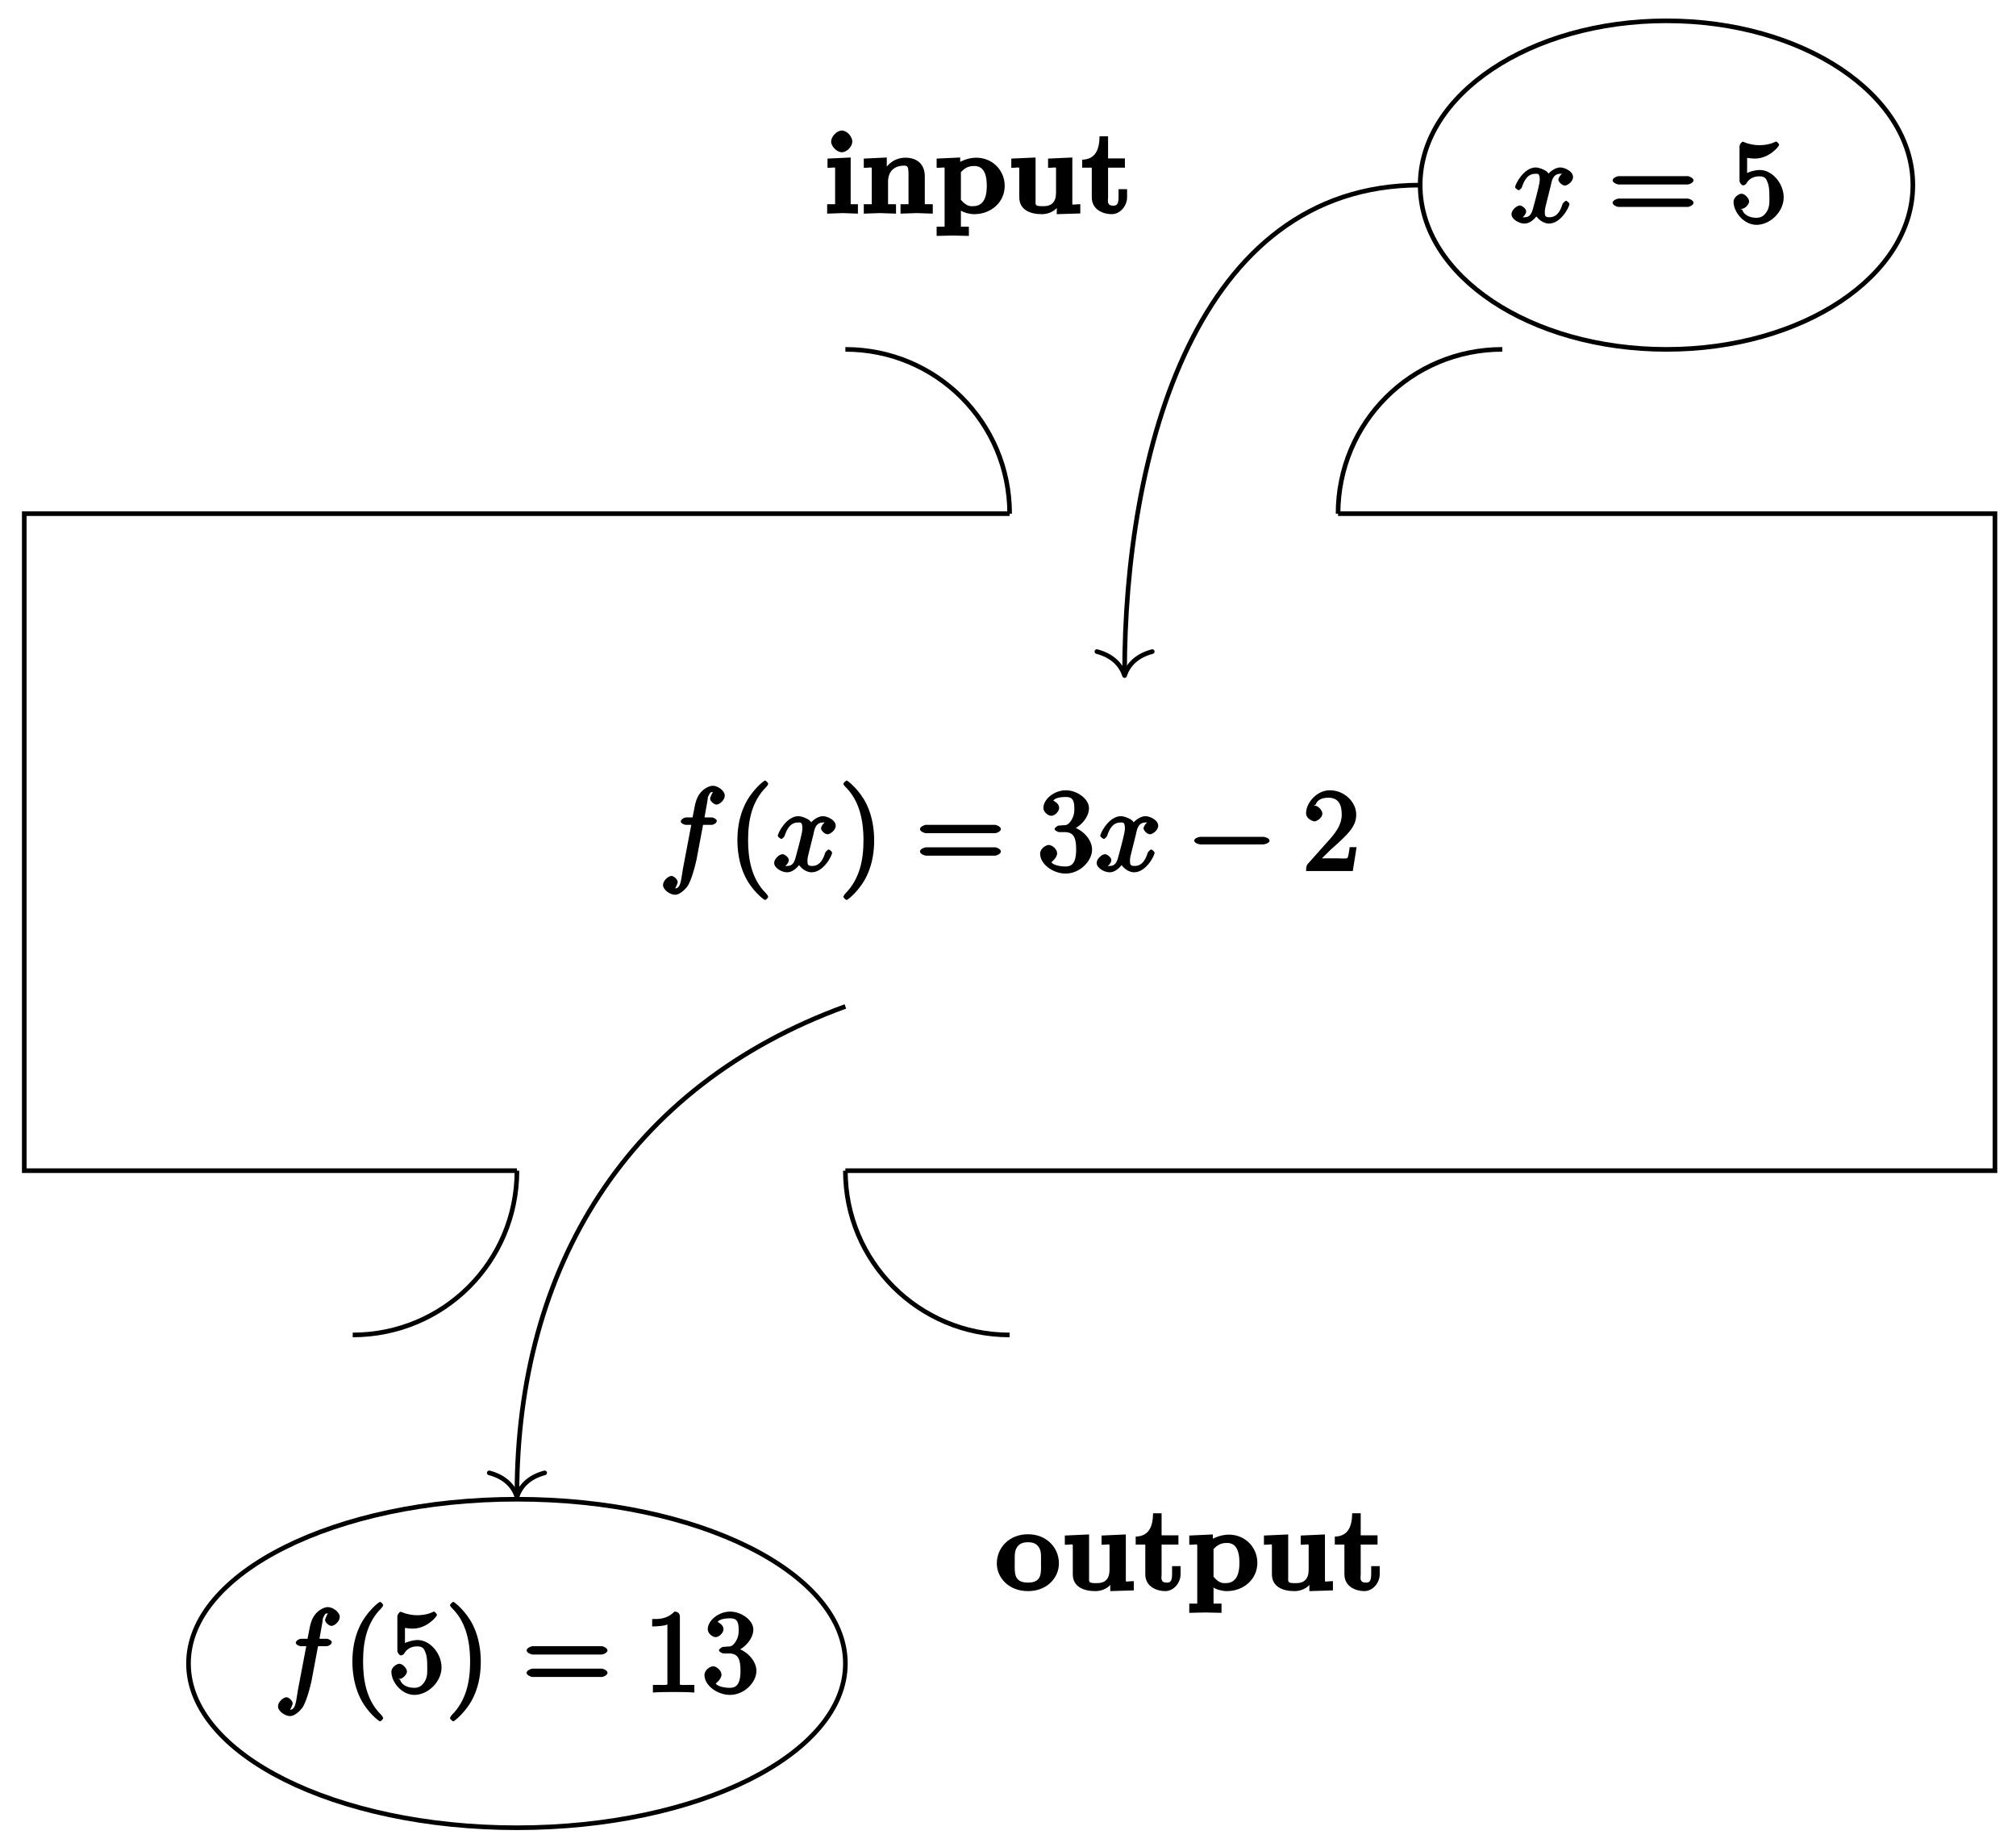
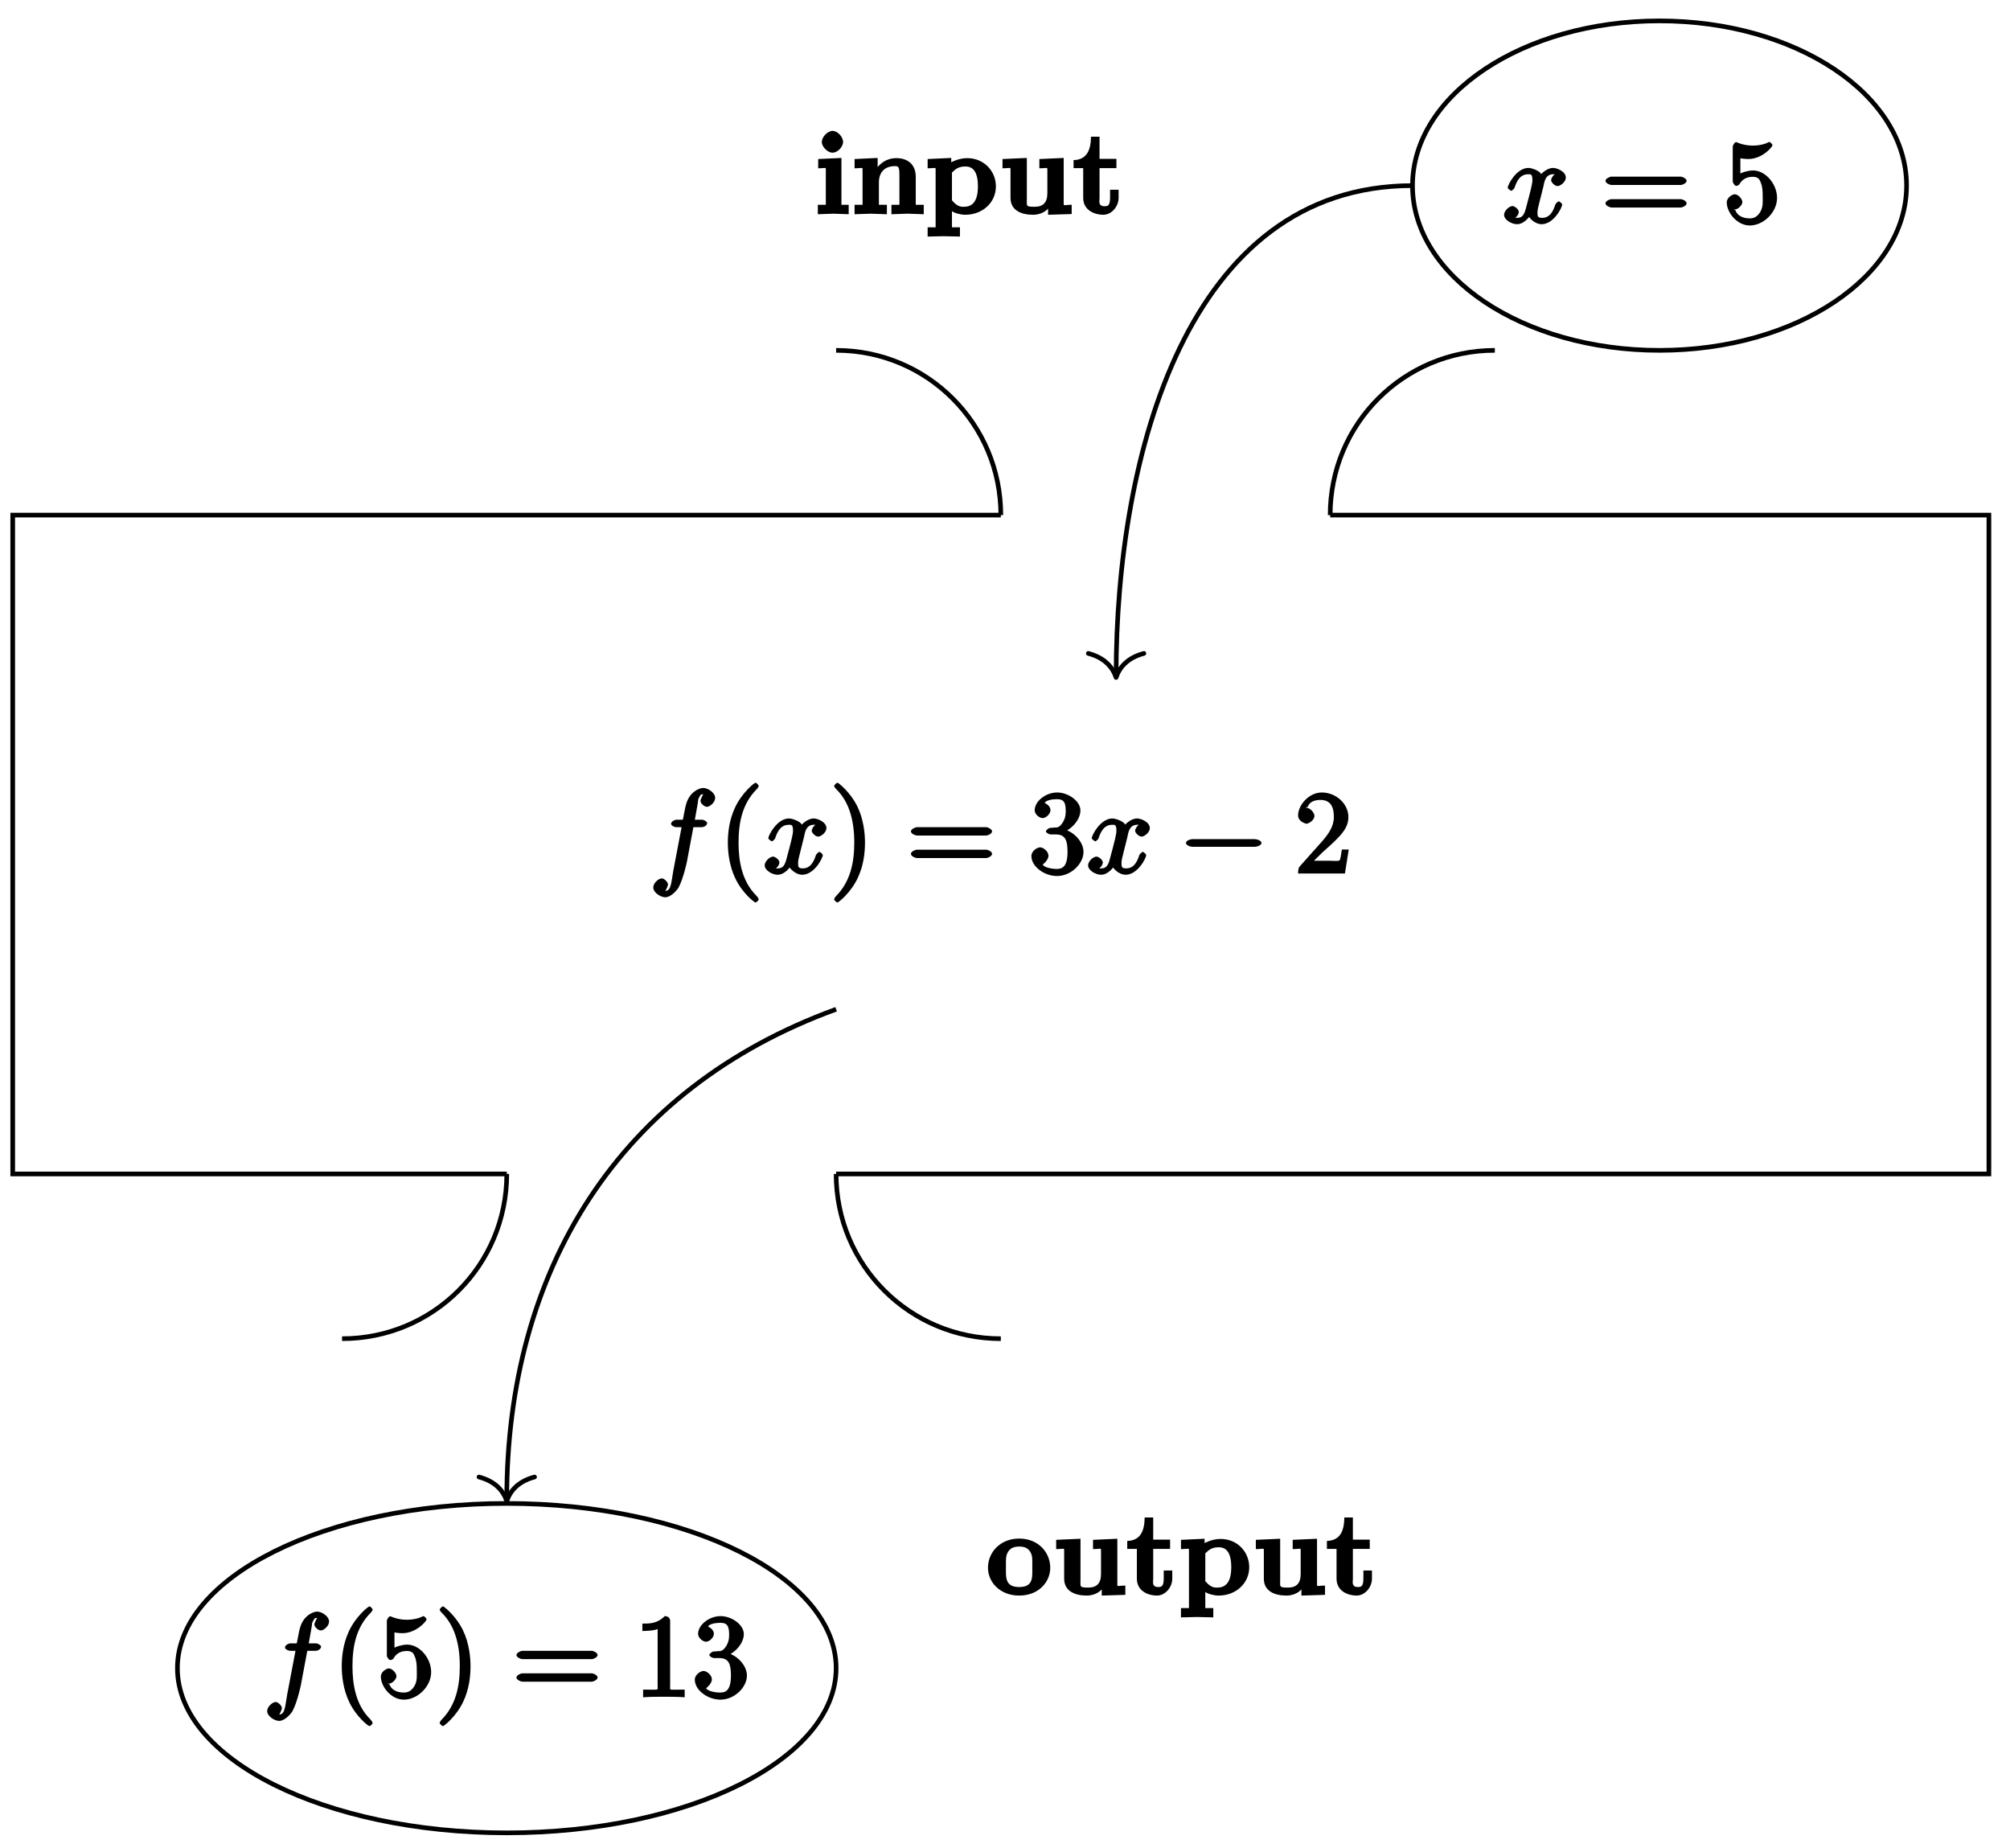
- <svg xmlns="http://www.w3.org/2000/svg" xmlns:xlink="http://www.w3.org/1999/xlink" width="174pt" height="159pt" viewBox="0 0 174 159" version="1.1">
+ <svg xmlns="http://www.w3.org/2000/svg" xmlns:xlink="http://www.w3.org/1999/xlink" width="173pt" height="159pt" viewBox="0 0 173 159" version="1.1">
  <defs>
    <g>
      <symbol overflow="visible" id="glyph0-0">
        <path style="stroke:none;" d="" />
      </symbol>
      <symbol overflow="visible" id="glyph0-1">
        <path style="stroke:none;" d="M 3.5 -3.172 C 3.562 -3.422 3.625 -4.188 4.312 -4.188 C 4.359 -4.188 4.469 -4.234 4.688 -4.109 L 4.812 -4.391 C 4.531 -4.344 4.156 -3.922 4.156 -3.672 C 4.156 -3.516 4.453 -3.172 4.719 -3.172 C 4.938 -3.172 5.422 -3.516 5.422 -3.906 C 5.422 -4.422 4.672 -4.734 4.328 -4.734 C 3.75 -4.734 3.266 -4.156 3.297 -4.203 C 3.203 -4.469 2.5 -4.734 2.203 -4.734 C 1.172 -4.734 0.422 -3.281 0.422 -3.031 C 0.422 -2.938 0.703 -2.766 0.719 -2.766 C 0.797 -2.766 1 -2.953 1.016 -3.047 C 1.359 -4.094 1.844 -4.188 2.188 -4.188 C 2.375 -4.188 2.547 -4.25 2.547 -3.672 C 2.547 -3.375 2.375 -2.703 2 -1.312 C 1.844 -0.688 1.672 -0.438 1.234 -0.438 C 1.172 -0.438 1.062 -0.391 0.859 -0.516 L 0.734 -0.234 C 0.984 -0.297 1.375 -0.656 1.375 -0.938 C 1.375 -1.203 0.984 -1.453 0.844 -1.453 C 0.531 -1.453 0.109 -1.031 0.109 -0.703 C 0.109 -0.25 0.781 0.109 1.219 0.109 C 1.891 0.109 2.359 -0.641 2.391 -0.703 L 2.094 -0.812 C 2.219 -0.438 2.75 0.109 3.344 0.109 C 4.375 0.109 5.109 -1.328 5.109 -1.578 C 5.109 -1.688 4.859 -1.859 4.828 -1.859 C 4.734 -1.859 4.531 -1.641 4.516 -1.578 C 4.188 -0.516 3.688 -0.438 3.375 -0.438 C 2.984 -0.438 2.984 -0.594 2.984 -0.922 C 2.984 -1.141 3.047 -1.359 3.156 -1.797 Z M 3.5 -3.172 " />
      </symbol>
      <symbol overflow="visible" id="glyph0-2">
        <path style="stroke:none;" d="M 3.656 -3.984 L 4.516 -3.984 C 4.719 -3.984 4.984 -4.141 4.984 -4.344 C 4.984 -4.453 4.719 -4.625 4.547 -4.625 L 3.922 -4.625 L 4.094 -5.594 C 4.141 -5.797 4.234 -6.406 4.203 -6.359 C 4.422 -6.812 4.422 -6.812 4.641 -6.812 C 4.672 -6.812 4.812 -6.859 4.734 -6.922 C 4.688 -6.922 4.406 -6.406 4.406 -6.25 C 4.406 -6.016 4.766 -5.734 4.953 -5.734 C 5.219 -5.734 5.672 -6.125 5.672 -6.5 C 5.672 -6.953 5.047 -7.359 4.641 -7.359 C 4.297 -7.359 3.484 -7.016 3.188 -6.016 C 3.125 -5.812 3.094 -5.719 2.891 -4.625 L 2.359 -4.625 C 2.156 -4.625 1.875 -4.453 1.875 -4.266 C 1.875 -4.141 2.141 -3.984 2.328 -3.984 L 2.781 -3.984 L 2.062 -0.203 C 1.891 0.75 1.891 1.5 1.375 1.5 C 1.328 1.5 1.203 1.547 1.281 1.625 C 1.359 1.609 1.609 1.094 1.609 0.953 C 1.609 0.719 1.266 0.422 1.078 0.422 C 0.812 0.422 0.344 0.812 0.344 1.203 C 0.344 1.641 0.969 2.047 1.375 2.047 C 1.922 2.047 2.5 1.297 2.547 1.156 C 2.938 0.406 3.219 -0.922 3.234 -0.984 L 3.797 -3.984 Z M 3.656 -3.984 " />
      </symbol>
      <symbol overflow="visible" id="glyph1-0">
        <path style="stroke:none;" d="" />
      </symbol>
      <symbol overflow="visible" id="glyph1-1">
        <path style="stroke:none;" d="M 6.844 -3.266 C 7 -3.266 7.359 -3.422 7.359 -3.625 C 7.359 -3.812 7 -3.984 6.859 -3.984 L 0.891 -3.984 C 0.75 -3.984 0.375 -3.812 0.375 -3.625 C 0.375 -3.422 0.75 -3.266 0.891 -3.266 Z M 6.859 -1.328 C 7 -1.328 7.359 -1.484 7.359 -1.688 C 7.359 -1.891 7 -2.047 6.844 -2.047 L 0.891 -2.047 C 0.75 -2.047 0.375 -1.891 0.375 -1.688 C 0.375 -1.484 0.75 -1.328 0.891 -1.328 Z M 6.859 -1.328 " />
      </symbol>
      <symbol overflow="visible" id="glyph1-2">
        <path style="stroke:none;" d="M 4.641 -2.156 C 4.641 -3.344 3.656 -4.516 2.578 -4.516 C 2.109 -4.516 1.547 -4.312 1.484 -4.25 L 1.484 -5.562 C 1.516 -5.562 1.844 -5.5 2.156 -5.5 C 3.391 -5.5 4.25 -6.562 4.25 -6.688 C 4.25 -6.75 4.062 -6.969 3.984 -6.969 C 3.984 -6.969 3.828 -6.922 3.75 -6.875 C 3.703 -6.844 3.219 -6.656 2.547 -6.656 C 2.156 -6.656 1.688 -6.719 1.219 -6.922 C 1.141 -6.953 1.125 -6.953 1.109 -6.953 C 1 -6.953 0.828 -6.703 0.828 -6.547 L 0.828 -3.594 C 0.828 -3.422 1 -3.188 1.141 -3.188 C 1.219 -3.188 1.359 -3.266 1.391 -3.312 C 1.5 -3.484 1.75 -3.969 2.562 -3.969 C 3.078 -3.969 3.156 -3.672 3.234 -3.484 C 3.391 -3.125 3.406 -2.734 3.406 -2.234 C 3.406 -1.891 3.453 -1.406 3.219 -0.984 C 2.984 -0.594 2.734 -0.391 2.281 -0.391 C 1.562 -0.391 1.156 -0.75 1.062 -1.094 C 0.844 -1.172 0.875 -1.156 0.984 -1.156 C 1.312 -1.156 1.656 -1.562 1.656 -1.797 C 1.656 -2.047 1.312 -2.469 0.984 -2.469 C 0.844 -2.469 0.312 -2.219 0.312 -1.766 C 0.312 -0.906 1.188 0.219 2.297 0.219 C 3.453 0.219 4.641 -0.891 4.641 -2.156 Z M 4.641 -2.156 " />
      </symbol>
      <symbol overflow="visible" id="glyph1-3">
        <path style="stroke:none;" d="M 3.469 2.234 C 3.469 2.203 3.422 2.062 3.25 1.891 C 2 0.641 1.734 -1.125 1.734 -2.656 C 1.734 -4.391 2.062 -6.016 3.297 -7.25 C 3.422 -7.375 3.469 -7.5 3.469 -7.531 C 3.469 -7.609 3.266 -7.812 3.203 -7.812 C 3.094 -7.812 2.031 -6.953 1.438 -5.688 C 0.922 -4.594 0.812 -3.484 0.812 -2.656 C 0.812 -1.875 0.922 -0.672 1.469 0.453 C 2.062 1.688 3.094 2.5 3.203 2.5 C 3.266 2.5 3.469 2.297 3.469 2.234 Z M 3.469 2.234 " />
      </symbol>
      <symbol overflow="visible" id="glyph1-4">
        <path style="stroke:none;" d="M 3.047 -2.656 C 3.047 -3.422 2.938 -4.641 2.391 -5.766 C 1.797 -6.984 0.766 -7.812 0.672 -7.812 C 0.609 -7.812 0.391 -7.594 0.391 -7.531 C 0.391 -7.5 0.438 -7.375 0.625 -7.203 C 1.609 -6.203 2.125 -4.734 2.125 -2.656 C 2.125 -0.953 1.797 0.688 0.562 1.938 C 0.438 2.062 0.391 2.203 0.391 2.234 C 0.391 2.297 0.609 2.5 0.672 2.5 C 0.766 2.5 1.828 1.656 2.422 0.391 C 2.938 -0.703 3.047 -1.812 3.047 -2.656 Z M 3.047 -2.656 " />
      </symbol>
      <symbol overflow="visible" id="glyph1-5">
        <path style="stroke:none;" d="M 2.891 -3.516 C 3.703 -3.781 4.453 -4.641 4.453 -5.422 C 4.453 -6.234 3.406 -6.969 2.453 -6.969 C 1.453 -6.969 0.516 -6.203 0.516 -5.438 C 0.516 -5.109 0.906 -4.766 1.203 -4.766 C 1.5 -4.766 1.875 -5.141 1.875 -5.438 C 1.875 -5.938 1.234 -6.094 1.391 -6.094 C 1.516 -6.312 2.047 -6.391 2.406 -6.391 C 2.828 -6.391 3.188 -6.328 3.188 -5.438 C 3.188 -5.312 3.219 -4.859 2.953 -4.422 C 2.656 -3.938 2.453 -3.953 2.203 -3.953 C 2.125 -3.938 1.891 -3.922 1.812 -3.922 C 1.734 -3.906 1.484 -3.734 1.484 -3.625 C 1.484 -3.516 1.734 -3.359 1.906 -3.359 L 2.344 -3.359 C 3.156 -3.359 3.344 -2.844 3.344 -1.859 C 3.344 -0.516 2.844 -0.391 2.406 -0.391 C 1.969 -0.391 1.344 -0.516 1.203 -0.766 C 1.219 -0.766 1.703 -1.141 1.703 -1.531 C 1.703 -1.891 1.266 -2.25 0.984 -2.25 C 0.734 -2.25 0.234 -1.938 0.234 -1.5 C 0.234 -0.594 1.344 0.219 2.438 0.219 C 3.656 0.219 4.719 -0.844 4.719 -1.859 C 4.719 -2.688 3.922 -3.625 2.891 -3.844 Z M 2.891 -3.516 " />
      </symbol>
      <symbol overflow="visible" id="glyph1-6">
        <path style="stroke:none;" d="M 1.391 -0.812 L 2.438 -1.844 C 4 -3.219 4.641 -3.875 4.641 -4.859 C 4.641 -6 3.578 -6.969 2.359 -6.969 C 1.234 -6.969 0.312 -5.875 0.312 -5 C 0.312 -4.438 1 -4.281 1.031 -4.281 C 1.203 -4.281 1.719 -4.562 1.719 -4.969 C 1.719 -5.219 1.359 -5.656 1.016 -5.656 C 0.938 -5.656 0.922 -5.656 1.141 -5.734 C 1.281 -6.125 1.656 -6.328 2.234 -6.328 C 3.141 -6.328 3.391 -5.688 3.391 -4.859 C 3.391 -4.062 2.938 -3.406 2.391 -2.781 L 0.484 -0.641 C 0.375 -0.531 0.312 -0.406 0.312 0 L 4.344 0 L 4.672 -2.062 L 4.078 -2.062 C 4 -1.594 3.984 -1.281 3.875 -1.125 C 3.812 -1.047 3.281 -1.094 3.062 -1.094 L 1.266 -1.094 Z M 1.391 -0.812 " />
      </symbol>
      <symbol overflow="visible" id="glyph1-7">
        <path style="stroke:none;" d="M 3.094 -6.547 C 3.094 -6.781 2.938 -6.969 2.625 -6.969 C 1.953 -6.281 1.203 -6.328 0.703 -6.328 L 0.703 -5.688 C 1.094 -5.688 1.797 -5.734 2.016 -5.859 L 2.016 -0.953 C 2.016 -0.594 2.156 -0.641 1.266 -0.641 L 0.766 -0.641 L 0.766 0.016 C 1.297 -0.031 2.156 -0.031 2.562 -0.031 C 2.953 -0.031 3.828 -0.031 4.344 0.016 L 4.344 -0.641 L 3.859 -0.641 C 2.953 -0.641 3.094 -0.578 3.094 -0.953 Z M 3.094 -6.547 " />
      </symbol>
      <symbol overflow="visible" id="glyph2-0">
        <path style="stroke:none;" d="" />
      </symbol>
      <symbol overflow="visible" id="glyph2-1">
        <path style="stroke:none;" d="M 6.562 -2.297 C 6.734 -2.297 7.125 -2.422 7.125 -2.625 C 7.125 -2.828 6.734 -2.953 6.562 -2.953 L 1.172 -2.953 C 1 -2.953 0.625 -2.828 0.625 -2.625 C 0.625 -2.422 1 -2.297 1.172 -2.297 Z M 6.562 -2.297 " />
      </symbol>
      <symbol overflow="visible" id="glyph3-0">
        <path style="stroke:none;" d="" />
      </symbol>
      <symbol overflow="visible" id="glyph3-1">
        <path style="stroke:none;" d="M 2.984 -0.156 L 2.984 -0.797 L 2.359 -0.797 L 2.359 -4.828 L 0.359 -4.734 L 0.359 -3.938 C 1.094 -3.938 1.016 -4.094 1.016 -3.703 L 1.016 -0.797 L 0.328 -0.797 L 0.328 0.016 L 1.688 -0.031 L 2.984 0.016 Z M 2.5 -6.203 C 2.5 -6.641 2.031 -7.156 1.594 -7.156 C 1.172 -7.156 0.672 -6.641 0.672 -6.203 C 0.672 -5.781 1.172 -5.281 1.594 -5.281 C 2.031 -5.281 2.5 -5.781 2.5 -6.203 Z M 2.5 -6.203 " />
      </symbol>
      <symbol overflow="visible" id="glyph3-2">
        <path style="stroke:none;" d="M 6.266 -0.156 L 6.266 -0.797 L 5.578 -0.797 L 5.578 -3.203 C 5.578 -4.25 4.906 -4.812 3.906 -4.812 C 2.953 -4.812 2.328 -4.203 2.062 -3.688 L 2.297 -3.562 L 2.297 -4.828 L 0.312 -4.734 L 0.312 -3.938 C 1.062 -3.938 1 -4.094 1 -3.703 L 1 -0.797 L 0.312 -0.797 L 0.312 0.016 L 1.703 -0.031 L 3.094 0.016 L 3.094 -0.797 L 2.406 -0.797 L 2.406 -2.719 C 2.406 -3.797 3.125 -4.125 3.766 -4.125 C 4.094 -4.125 4.172 -4.078 4.172 -3.312 L 4.172 -0.797 L 3.484 -0.797 L 3.484 0.016 L 4.875 -0.031 L 6.266 0.016 Z M 6.266 -0.156 " />
      </symbol>
      <symbol overflow="visible" id="glyph3-3">
        <path style="stroke:none;" d="M 6.109 -2.375 C 6.109 -3.703 5.078 -4.812 3.641 -4.812 C 2.891 -4.812 2.266 -4.453 2.266 -4.453 L 2.266 -4.828 L 0.234 -4.734 L 0.234 -3.938 C 0.984 -3.938 0.922 -4.094 0.922 -3.719 L 0.922 1.141 L 0.234 1.141 L 0.234 1.938 L 1.625 1.906 L 3.016 1.938 L 3.016 1.141 L 2.328 1.141 L 2.328 -0.25 C 2.516 -0.094 3.062 0.062 3.469 0.062 C 4.969 0.062 6.109 -1 6.109 -2.375 Z M 4.562 -2.375 C 4.562 -0.984 4 -0.625 3.359 -0.625 C 3.219 -0.625 2.844 -0.578 2.391 -1.109 C 2.281 -1.25 2.328 -1.141 2.328 -1.328 L 2.328 -3.438 C 2.328 -3.625 2.297 -3.531 2.438 -3.672 C 2.828 -4.078 3.266 -4.094 3.484 -4.094 C 4.141 -4.094 4.562 -3.641 4.562 -2.375 Z M 4.562 -2.375 " />
      </symbol>
      <symbol overflow="visible" id="glyph3-4">
        <path style="stroke:none;" d="M 6.266 -0.156 L 6.266 -0.797 C 5.516 -0.797 5.578 -0.625 5.578 -1.016 L 5.578 -4.828 L 3.484 -4.734 L 3.484 -3.938 C 4.234 -3.938 4.172 -4.094 4.172 -3.703 L 4.172 -1.797 C 4.172 -0.984 3.797 -0.625 3.078 -0.625 C 2.297 -0.625 2.406 -0.703 2.406 -1.25 L 2.406 -4.828 L 0.312 -4.734 L 0.312 -3.938 C 1.062 -3.938 1 -4.094 1 -3.703 L 1 -1.391 C 1 -0.312 1.938 0.062 2.938 0.062 C 3.188 0.062 4 0.016 4.453 -0.766 L 4.234 -0.875 L 4.234 0.062 L 6.266 0 Z M 6.266 -0.156 " />
      </symbol>
      <symbol overflow="visible" id="glyph3-5">
        <path style="stroke:none;" d="M 3.938 -1.391 L 3.938 -2.094 L 3.203 -2.094 L 3.203 -1.422 C 3.203 -0.734 3.016 -0.672 2.734 -0.672 C 2.156 -0.672 2.297 -1.141 2.297 -1.359 L 2.297 -3.953 L 3.75 -3.953 L 3.75 -4.75 L 2.297 -4.75 L 2.297 -6.656 L 1.562 -6.656 C 1.547 -5.5 1.203 -4.672 0.062 -4.641 L 0.062 -3.953 L 0.891 -3.953 L 0.891 -1.391 C 0.891 -0.312 1.891 0.062 2.609 0.062 C 3.359 0.062 3.938 -0.672 3.938 -1.391 Z M 3.938 -1.391 " />
      </symbol>
      <symbol overflow="visible" id="glyph3-6">
        <path style="stroke:none;" d="M 5.531 -2.328 C 5.531 -3.672 4.484 -4.844 2.859 -4.844 C 1.219 -4.844 0.172 -3.656 0.172 -2.328 C 0.172 -1.094 1.203 0.062 2.859 0.062 C 4.531 0.062 5.531 -1.109 5.531 -2.328 Z M 3.984 -2.438 C 3.984 -1.578 4.125 -0.672 2.859 -0.672 C 1.594 -0.672 1.719 -1.578 1.719 -2.438 C 1.719 -2.891 1.688 -3.297 1.859 -3.625 C 2.047 -4 2.375 -4.156 2.859 -4.156 C 3.281 -4.156 3.594 -4.047 3.812 -3.703 C 4.031 -3.359 3.984 -2.922 3.984 -2.438 Z M 3.984 -2.438 " />
      </symbol>
    </g>
  </defs>
  <g id="surface1">
-     <path style="fill:none;stroke-width:0.399;stroke-linecap:butt;stroke-linejoin:miter;stroke:rgb(0%,0%,0%);stroke-opacity:1;stroke-miterlimit:10;" d="M -42.52 -28.345 L -85.041 -28.345 L -85.041 28.345 L 0.001 28.345 " transform="matrix(1.00005,0,0,-1.00009,87.13941,72.6721)" />
-     <path style="fill:none;stroke-width:0.399;stroke-linecap:butt;stroke-linejoin:miter;stroke:rgb(0%,0%,0%);stroke-opacity:1;stroke-miterlimit:10;" d="M 28.347 28.345 L 85.04 28.345 L 85.04 -28.345 L -14.174 -28.345 " transform="matrix(1.00005,0,0,-1.00009,87.13941,72.6721)" />
-     <path style="fill:none;stroke-width:0.399;stroke-linecap:butt;stroke-linejoin:miter;stroke:rgb(0%,0%,0%);stroke-opacity:1;stroke-miterlimit:10;" d="M -14.174 42.52 C -6.327 42.52 0.001 36.196 0.001 28.345 " transform="matrix(1.00005,0,0,-1.00009,87.13941,72.6721)" />
-     <path style="fill:none;stroke-width:0.399;stroke-linecap:butt;stroke-linejoin:miter;stroke:rgb(0%,0%,0%);stroke-opacity:1;stroke-miterlimit:10;" d="M 42.519 42.52 C 34.671 42.52 28.347 36.196 28.347 28.345 " transform="matrix(1.00005,0,0,-1.00009,87.13941,72.6721)" />
-     <path style="fill:none;stroke-width:0.399;stroke-linecap:butt;stroke-linejoin:miter;stroke:rgb(0%,0%,0%);stroke-opacity:1;stroke-miterlimit:10;" d="M -56.695 -42.519 C -48.844 -42.519 -42.52 -36.196 -42.52 -28.345 " transform="matrix(1.00005,0,0,-1.00009,87.13941,72.6721)" />
-     <path style="fill:none;stroke-width:0.399;stroke-linecap:butt;stroke-linejoin:miter;stroke:rgb(0%,0%,0%);stroke-opacity:1;stroke-miterlimit:10;" d="M 0.001 -42.519 C -7.846 -42.519 -14.174 -36.196 -14.174 -28.345 " transform="matrix(1.00005,0,0,-1.00009,87.13941,72.6721)" />
-     <path style="fill:none;stroke-width:0.399;stroke-linecap:butt;stroke-linejoin:miter;stroke:rgb(0%,0%,0%);stroke-opacity:1;stroke-miterlimit:10;" d="M 35.433 56.694 C 16.063 56.694 9.923 33.544 9.923 14.573 " transform="matrix(1.00005,0,0,-1.00009,87.13941,72.6721)" />
-     <path style="fill:none;stroke-width:0.399;stroke-linecap:round;stroke-linejoin:round;stroke:rgb(0%,0%,0%);stroke-opacity:1;stroke-miterlimit:10;" d="M -2.071 2.392 C -1.693 0.958 -0.849 0.278 -0.001 0.001 C -0.849 -0.28 -1.693 -0.956 -2.071 -2.389 " transform="matrix(0,1.00009,1.00005,0,97.06145,58.29818)" />
+     <path style="fill:none;stroke-width:0.399;stroke-linecap:butt;stroke-linejoin:miter;stroke:rgb(0%,0%,0%);stroke-opacity:1;stroke-miterlimit:10;" d="M -42.52 -28.345 L -85.041 -28.345 L -85.041 28.345 L 0.001 28.345 " transform="matrix(1.00005,0,0,-1.00009,86.13941,72.6721)" />
+     <path style="fill:none;stroke-width:0.399;stroke-linecap:butt;stroke-linejoin:miter;stroke:rgb(0%,0%,0%);stroke-opacity:1;stroke-miterlimit:10;" d="M 28.347 28.345 L 85.04 28.345 L 85.04 -28.345 L -14.174 -28.345 " transform="matrix(1.00005,0,0,-1.00009,86.13941,72.6721)" />
+     <path style="fill:none;stroke-width:0.399;stroke-linecap:butt;stroke-linejoin:miter;stroke:rgb(0%,0%,0%);stroke-opacity:1;stroke-miterlimit:10;" d="M -14.174 42.52 C -6.327 42.52 0.001 36.196 0.001 28.345 " transform="matrix(1.00005,0,0,-1.00009,86.13941,72.6721)" />
+     <path style="fill:none;stroke-width:0.399;stroke-linecap:butt;stroke-linejoin:miter;stroke:rgb(0%,0%,0%);stroke-opacity:1;stroke-miterlimit:10;" d="M 42.519 42.52 C 34.671 42.52 28.347 36.196 28.347 28.345 " transform="matrix(1.00005,0,0,-1.00009,86.13941,72.6721)" />
+     <path style="fill:none;stroke-width:0.399;stroke-linecap:butt;stroke-linejoin:miter;stroke:rgb(0%,0%,0%);stroke-opacity:1;stroke-miterlimit:10;" d="M -56.695 -42.519 C -48.844 -42.519 -42.52 -36.196 -42.52 -28.345 " transform="matrix(1.00005,0,0,-1.00009,86.13941,72.6721)" />
+     <path style="fill:none;stroke-width:0.399;stroke-linecap:butt;stroke-linejoin:miter;stroke:rgb(0%,0%,0%);stroke-opacity:1;stroke-miterlimit:10;" d="M 0.001 -42.519 C -7.846 -42.519 -14.174 -36.196 -14.174 -28.345 " transform="matrix(1.00005,0,0,-1.00009,86.13941,72.6721)" />
+     <path style="fill:none;stroke-width:0.399;stroke-linecap:butt;stroke-linejoin:miter;stroke:rgb(0%,0%,0%);stroke-opacity:1;stroke-miterlimit:10;" d="M 35.433 56.694 C 16.063 56.694 9.923 33.544 9.923 14.573 " transform="matrix(1.00005,0,0,-1.00009,86.13941,72.6721)" />
+     <path style="fill:none;stroke-width:0.399;stroke-linecap:round;stroke-linejoin:round;stroke:rgb(0%,0%,0%);stroke-opacity:1;stroke-miterlimit:10;" d="M -2.071 2.392 C -1.693 0.958 -0.849 0.278 -0.001 0.001 C -0.849 -0.28 -1.693 -0.956 -2.071 -2.389 " transform="matrix(0,1.00009,1.00005,0,96.06145,58.29818)" />
    <g style="fill:rgb(0%,0%,0%);fill-opacity:1;">
-       <use xlink:href="#glyph0-1" x="130.347" y="19.184" />
+       <use xlink:href="#glyph0-1" x="129.347" y="19.184" />
    </g>
    <g style="fill:rgb(0%,0%,0%);fill-opacity:1;">
-       <use xlink:href="#glyph1-1" x="138.808" y="19.184" />
+       <use xlink:href="#glyph1-1" x="137.808" y="19.184" />
    </g>
    <g style="fill:rgb(0%,0%,0%);fill-opacity:1;">
-       <use xlink:href="#glyph1-2" x="149.309" y="19.184" />
+       <use xlink:href="#glyph1-2" x="148.309" y="19.184" />
    </g>
-     <path style="fill:none;stroke-width:0.399;stroke-linecap:butt;stroke-linejoin:miter;stroke:rgb(0%,0%,0%);stroke-opacity:1;stroke-miterlimit:10;" d="M 77.954 56.694 C 77.954 64.522 68.435 70.869 56.694 70.869 C 44.952 70.869 35.433 64.522 35.433 56.694 C 35.433 48.867 44.952 42.52 56.694 42.52 C 68.435 42.52 77.954 48.867 77.954 56.694 Z M 77.954 56.694 " transform="matrix(1.00005,0,0,-1.00009,87.13941,72.6721)" />
+     <path style="fill:none;stroke-width:0.399;stroke-linecap:butt;stroke-linejoin:miter;stroke:rgb(0%,0%,0%);stroke-opacity:1;stroke-miterlimit:10;" d="M 77.954 56.694 C 77.954 64.522 68.435 70.869 56.694 70.869 C 44.952 70.869 35.433 64.522 35.433 56.694 C 35.433 48.867 44.952 42.52 56.694 42.52 C 68.435 42.52 77.954 48.867 77.954 56.694 Z M 77.954 56.694 " transform="matrix(1.00005,0,0,-1.00009,86.13941,72.6721)" />
    <g style="fill:rgb(0%,0%,0%);fill-opacity:1;">
-       <use xlink:href="#glyph0-2" x="56.883" y="75.163" />
+       <use xlink:href="#glyph0-2" x="55.883" y="75.163" />
    </g>
    <g style="fill:rgb(0%,0%,0%);fill-opacity:1;">
-       <use xlink:href="#glyph1-3" x="62.833" y="75.163" />
+       <use xlink:href="#glyph1-3" x="61.833" y="75.163" />
    </g>
    <g style="fill:rgb(0%,0%,0%);fill-opacity:1;">
-       <use xlink:href="#glyph0-1" x="66.708" y="75.163" />
+       <use xlink:href="#glyph0-1" x="65.708" y="75.163" />
    </g>
    <g style="fill:rgb(0%,0%,0%);fill-opacity:1;">
-       <use xlink:href="#glyph1-4" x="72.402" y="75.163" />
+       <use xlink:href="#glyph1-4" x="71.402" y="75.163" />
    </g>
    <g style="fill:rgb(0%,0%,0%);fill-opacity:1;">
-       <use xlink:href="#glyph1-1" x="79.027" y="75.163" />
+       <use xlink:href="#glyph1-1" x="78.027" y="75.163" />
    </g>
    <g style="fill:rgb(0%,0%,0%);fill-opacity:1;">
-       <use xlink:href="#glyph1-5" x="89.538" y="75.163" />
+       <use xlink:href="#glyph1-5" x="88.538" y="75.163" />
    </g>
    <g style="fill:rgb(0%,0%,0%);fill-opacity:1;">
-       <use xlink:href="#glyph0-1" x="94.543" y="75.163" />
+       <use xlink:href="#glyph0-1" x="93.543" y="75.163" />
    </g>
    <g style="fill:rgb(0%,0%,0%);fill-opacity:1;">
-       <use xlink:href="#glyph2-1" x="102.45" y="75.163" />
+       <use xlink:href="#glyph2-1" x="101.45" y="75.163" />
    </g>
    <g style="fill:rgb(0%,0%,0%);fill-opacity:1;">
-       <use xlink:href="#glyph1-6" x="112.414" y="75.163" />
+       <use xlink:href="#glyph1-6" x="111.414" y="75.163" />
    </g>
-     <path style="fill:none;stroke-width:0.399;stroke-linecap:butt;stroke-linejoin:miter;stroke:rgb(0%,0%,0%);stroke-opacity:1;stroke-miterlimit:10;" d="M -14.174 -14.174 C -32.974 -21.017 -42.52 -36.688 -42.52 -56.295 " transform="matrix(1.00005,0,0,-1.00009,87.13941,72.6721)" />
-     <path style="fill:none;stroke-width:0.399;stroke-linecap:round;stroke-linejoin:round;stroke:rgb(0%,0%,0%);stroke-opacity:1;stroke-miterlimit:10;" d="M -2.074 2.391 C -1.695 0.957 -0.851 0.277 0 0 C -0.851 -0.277 -1.695 -0.957 -2.074 -2.39 " transform="matrix(0,1.00009,1.00005,0,44.61708,129.1715)" />
-     <path style="fill:none;stroke-width:0.399;stroke-linecap:butt;stroke-linejoin:miter;stroke:rgb(0%,0%,0%);stroke-opacity:1;stroke-miterlimit:10;" d="M -14.174 -70.868 C -14.174 -63.041 -26.865 -56.694 -42.52 -56.694 C -58.176 -56.694 -70.866 -63.041 -70.866 -70.868 C -70.866 -78.696 -58.176 -85.039 -42.52 -85.039 C -26.865 -85.039 -14.174 -78.696 -14.174 -70.868 Z M -14.174 -70.868 " transform="matrix(1.00005,0,0,-1.00009,87.13941,72.6721)" />
+     <path style="fill:none;stroke-width:0.399;stroke-linecap:butt;stroke-linejoin:miter;stroke:rgb(0%,0%,0%);stroke-opacity:1;stroke-miterlimit:10;" d="M -14.174 -14.174 C -32.974 -21.017 -42.52 -36.688 -42.52 -56.295 " transform="matrix(1.00005,0,0,-1.00009,86.13941,72.6721)" />
+     <path style="fill:none;stroke-width:0.399;stroke-linecap:round;stroke-linejoin:round;stroke:rgb(0%,0%,0%);stroke-opacity:1;stroke-miterlimit:10;" d="M -2.074 2.391 C -1.695 0.957 -0.851 0.277 0 0 C -0.851 -0.277 -1.695 -0.957 -2.074 -2.39 " transform="matrix(0,1.00009,1.00005,0,43.61708,129.1715)" />
+     <path style="fill:none;stroke-width:0.399;stroke-linecap:butt;stroke-linejoin:miter;stroke:rgb(0%,0%,0%);stroke-opacity:1;stroke-miterlimit:10;" d="M -14.174 -70.868 C -14.174 -63.041 -26.865 -56.694 -42.52 -56.694 C -58.176 -56.694 -70.866 -63.041 -70.866 -70.868 C -70.866 -78.696 -58.176 -85.039 -42.52 -85.039 C -26.865 -85.039 -14.174 -78.696 -14.174 -70.868 Z M -14.174 -70.868 " transform="matrix(1.00005,0,0,-1.00009,86.13941,72.6721)" />
    <g style="fill:rgb(0%,0%,0%);fill-opacity:1;">
-       <use xlink:href="#glyph0-2" x="23.652" y="146.037" />
+       <use xlink:href="#glyph0-2" x="22.652" y="146.037" />
    </g>
    <g style="fill:rgb(0%,0%,0%);fill-opacity:1;">
-       <use xlink:href="#glyph1-3" x="29.603" y="146.037" />
-       <use xlink:href="#glyph1-2" x="33.468" y="146.037" />
-       <use xlink:href="#glyph1-4" x="38.45" y="146.037" />
+       <use xlink:href="#glyph1-3" x="28.603" y="146.037" />
+       <use xlink:href="#glyph1-2" x="32.468" y="146.037" />
+       <use xlink:href="#glyph1-4" x="37.45" y="146.037" />
    </g>
    <g style="fill:rgb(0%,0%,0%);fill-opacity:1;">
-       <use xlink:href="#glyph1-1" x="45.075" y="146.037" />
+       <use xlink:href="#glyph1-1" x="44.075" y="146.037" />
    </g>
    <g style="fill:rgb(0%,0%,0%);fill-opacity:1;">
-       <use xlink:href="#glyph1-7" x="55.586" y="146.037" />
-       <use xlink:href="#glyph1-5" x="60.568" y="146.037" />
+       <use xlink:href="#glyph1-7" x="54.586" y="146.037" />
+       <use xlink:href="#glyph1-5" x="59.568" y="146.037" />
    </g>
    <g style="fill:rgb(0%,0%,0%);fill-opacity:1;">
-       <use xlink:href="#glyph3-1" x="71.063" y="18.419" />
-       <use xlink:href="#glyph3-2" x="74.241" y="18.419" />
-       <use xlink:href="#glyph3-3" x="80.607" y="18.419" />
-       <use xlink:href="#glyph3-4" x="86.974" y="18.419" />
-       <use xlink:href="#glyph3-5" x="93.34" y="18.419" />
+       <use xlink:href="#glyph3-1" x="70.063" y="18.419" />
+       <use xlink:href="#glyph3-2" x="73.241" y="18.419" />
+       <use xlink:href="#glyph3-3" x="79.607" y="18.419" />
+       <use xlink:href="#glyph3-4" x="85.974" y="18.419" />
+       <use xlink:href="#glyph3-5" x="92.34" y="18.419" />
    </g>
    <g style="fill:rgb(0%,0%,0%);fill-opacity:1;">
-       <use xlink:href="#glyph3-6" x="85.863" y="137.238" />
-       <use xlink:href="#glyph3-4" x="91.592" y="137.238" />
-       <use xlink:href="#glyph3-5" x="97.959" y="137.238" />
-       <use xlink:href="#glyph3-3" x="102.412" y="137.238" />
-       <use xlink:href="#glyph3-4" x="108.778" y="137.238" />
-       <use xlink:href="#glyph3-5" x="115.145" y="137.238" />
+       <use xlink:href="#glyph3-6" x="84.863" y="137.238" />
+       <use xlink:href="#glyph3-4" x="90.592" y="137.238" />
+       <use xlink:href="#glyph3-5" x="96.959" y="137.238" />
+       <use xlink:href="#glyph3-3" x="101.412" y="137.238" />
+       <use xlink:href="#glyph3-4" x="107.778" y="137.238" />
+       <use xlink:href="#glyph3-5" x="114.145" y="137.238" />
    </g>
  </g>
</svg>
